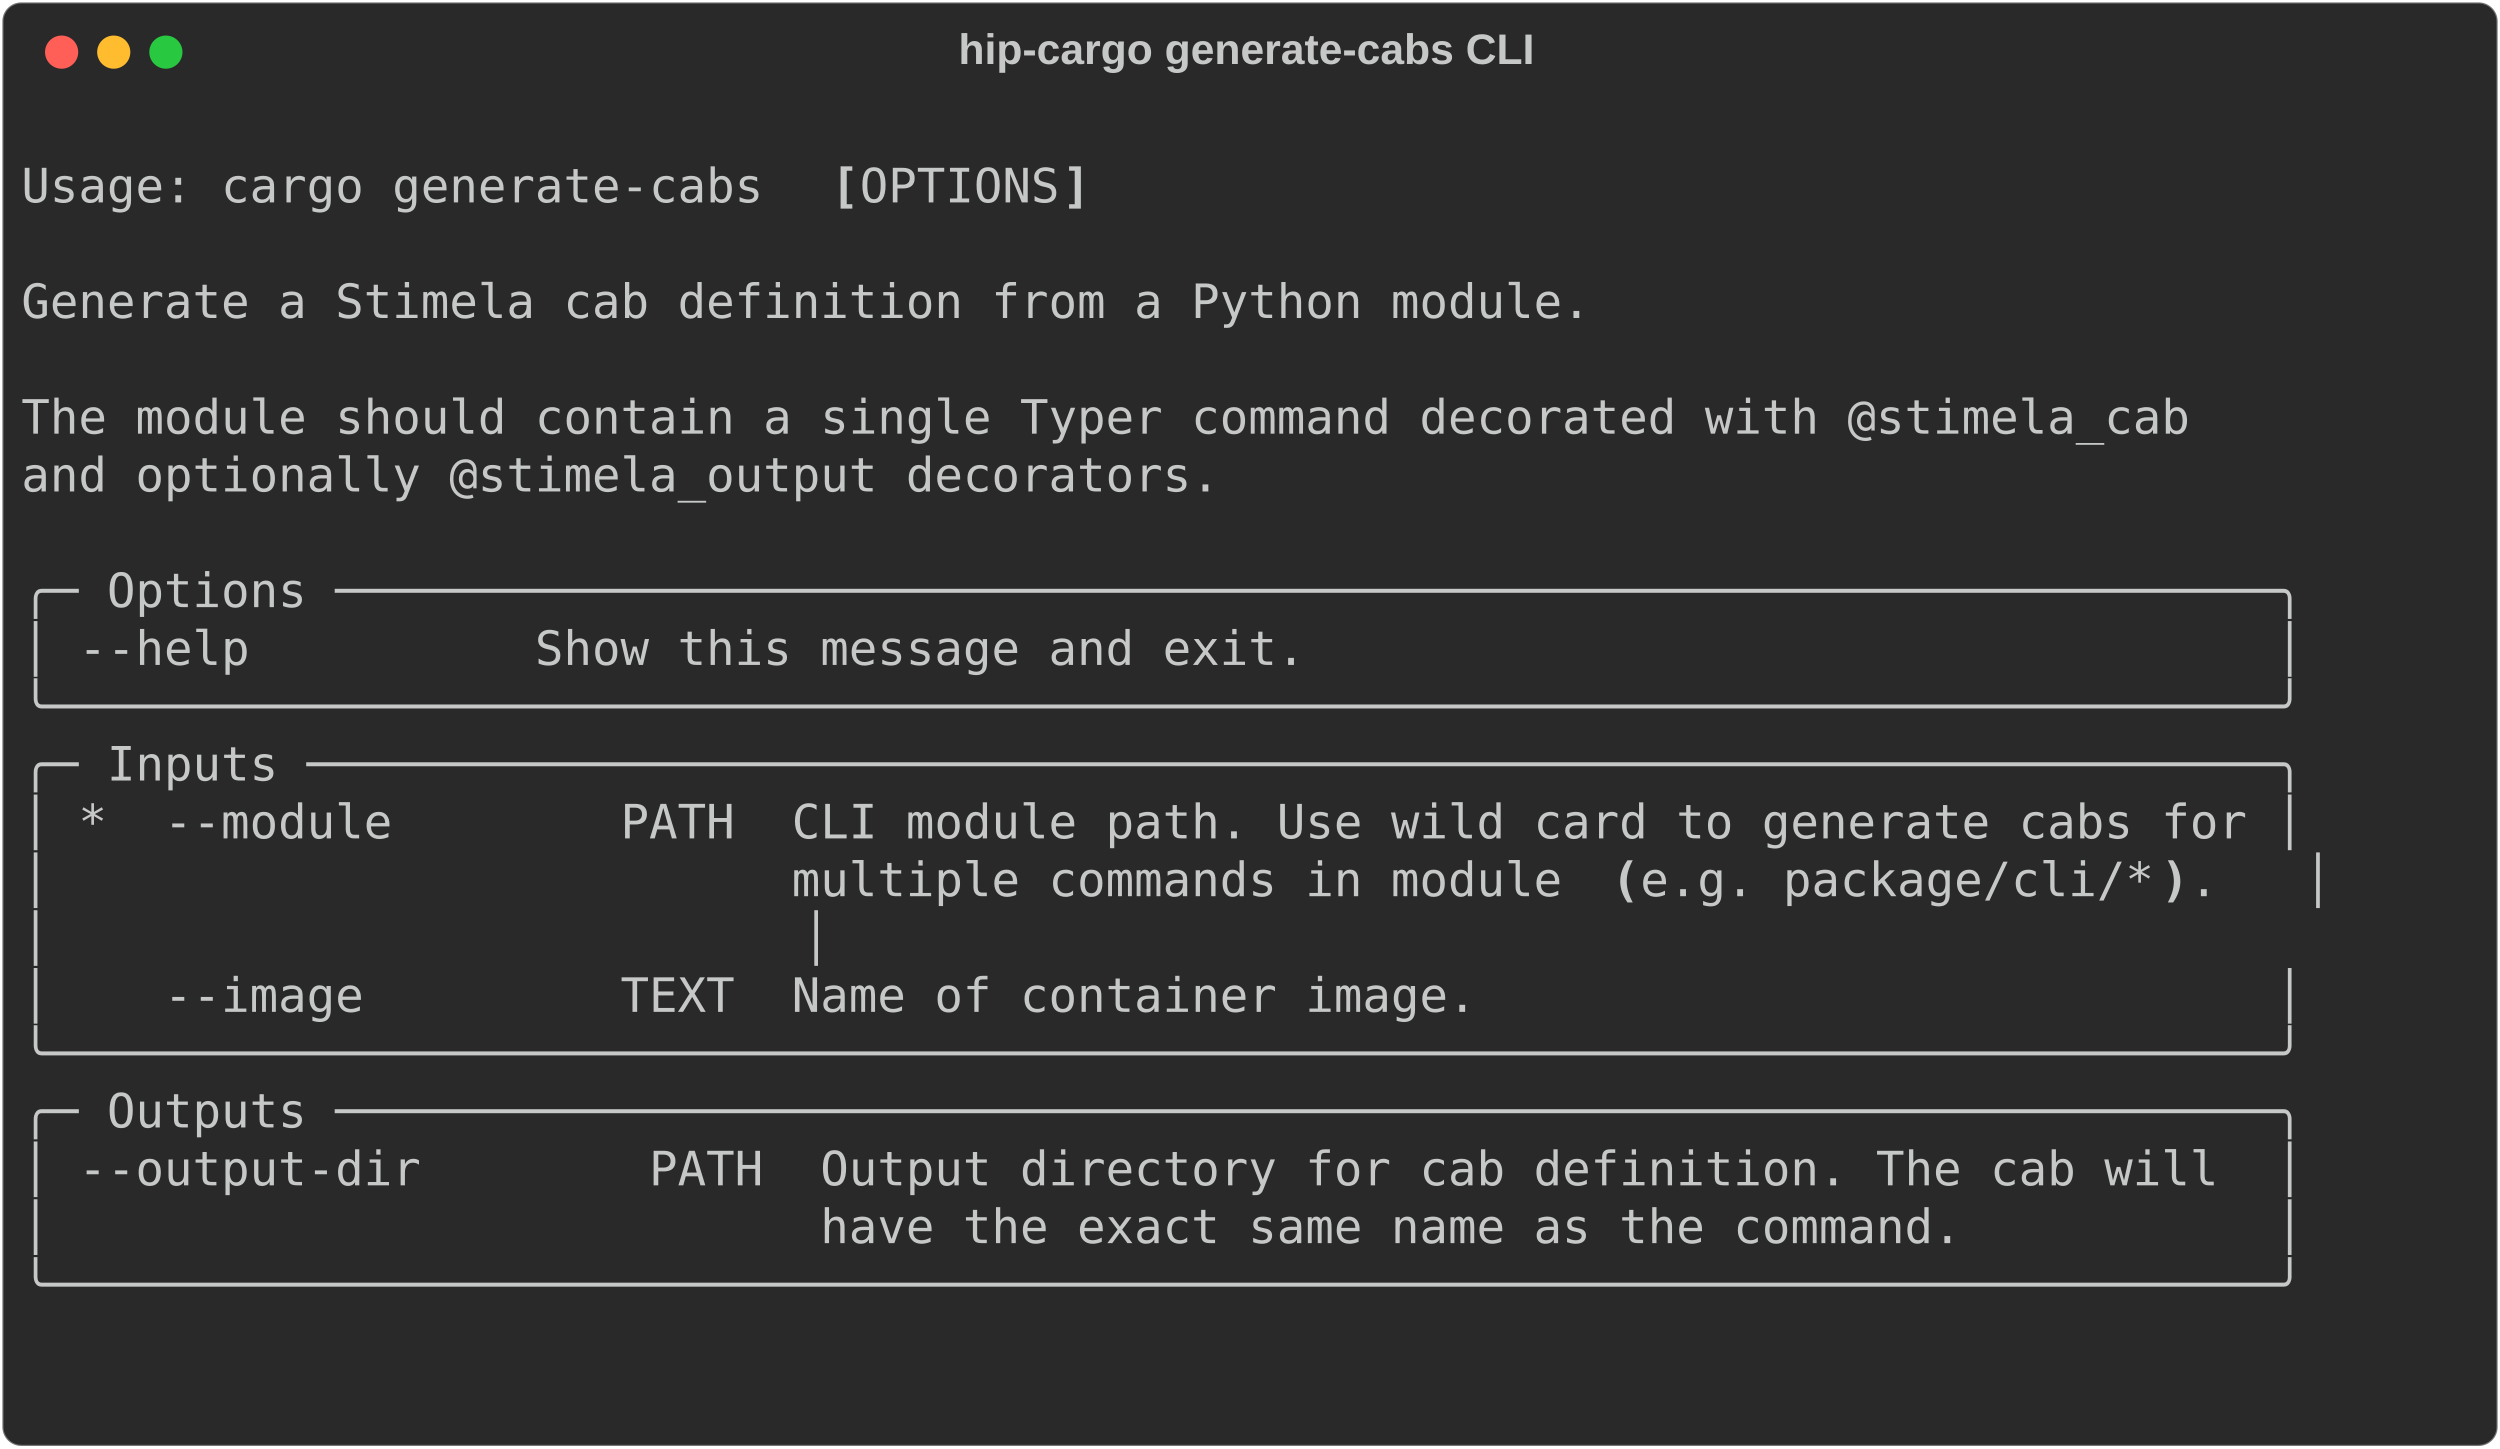
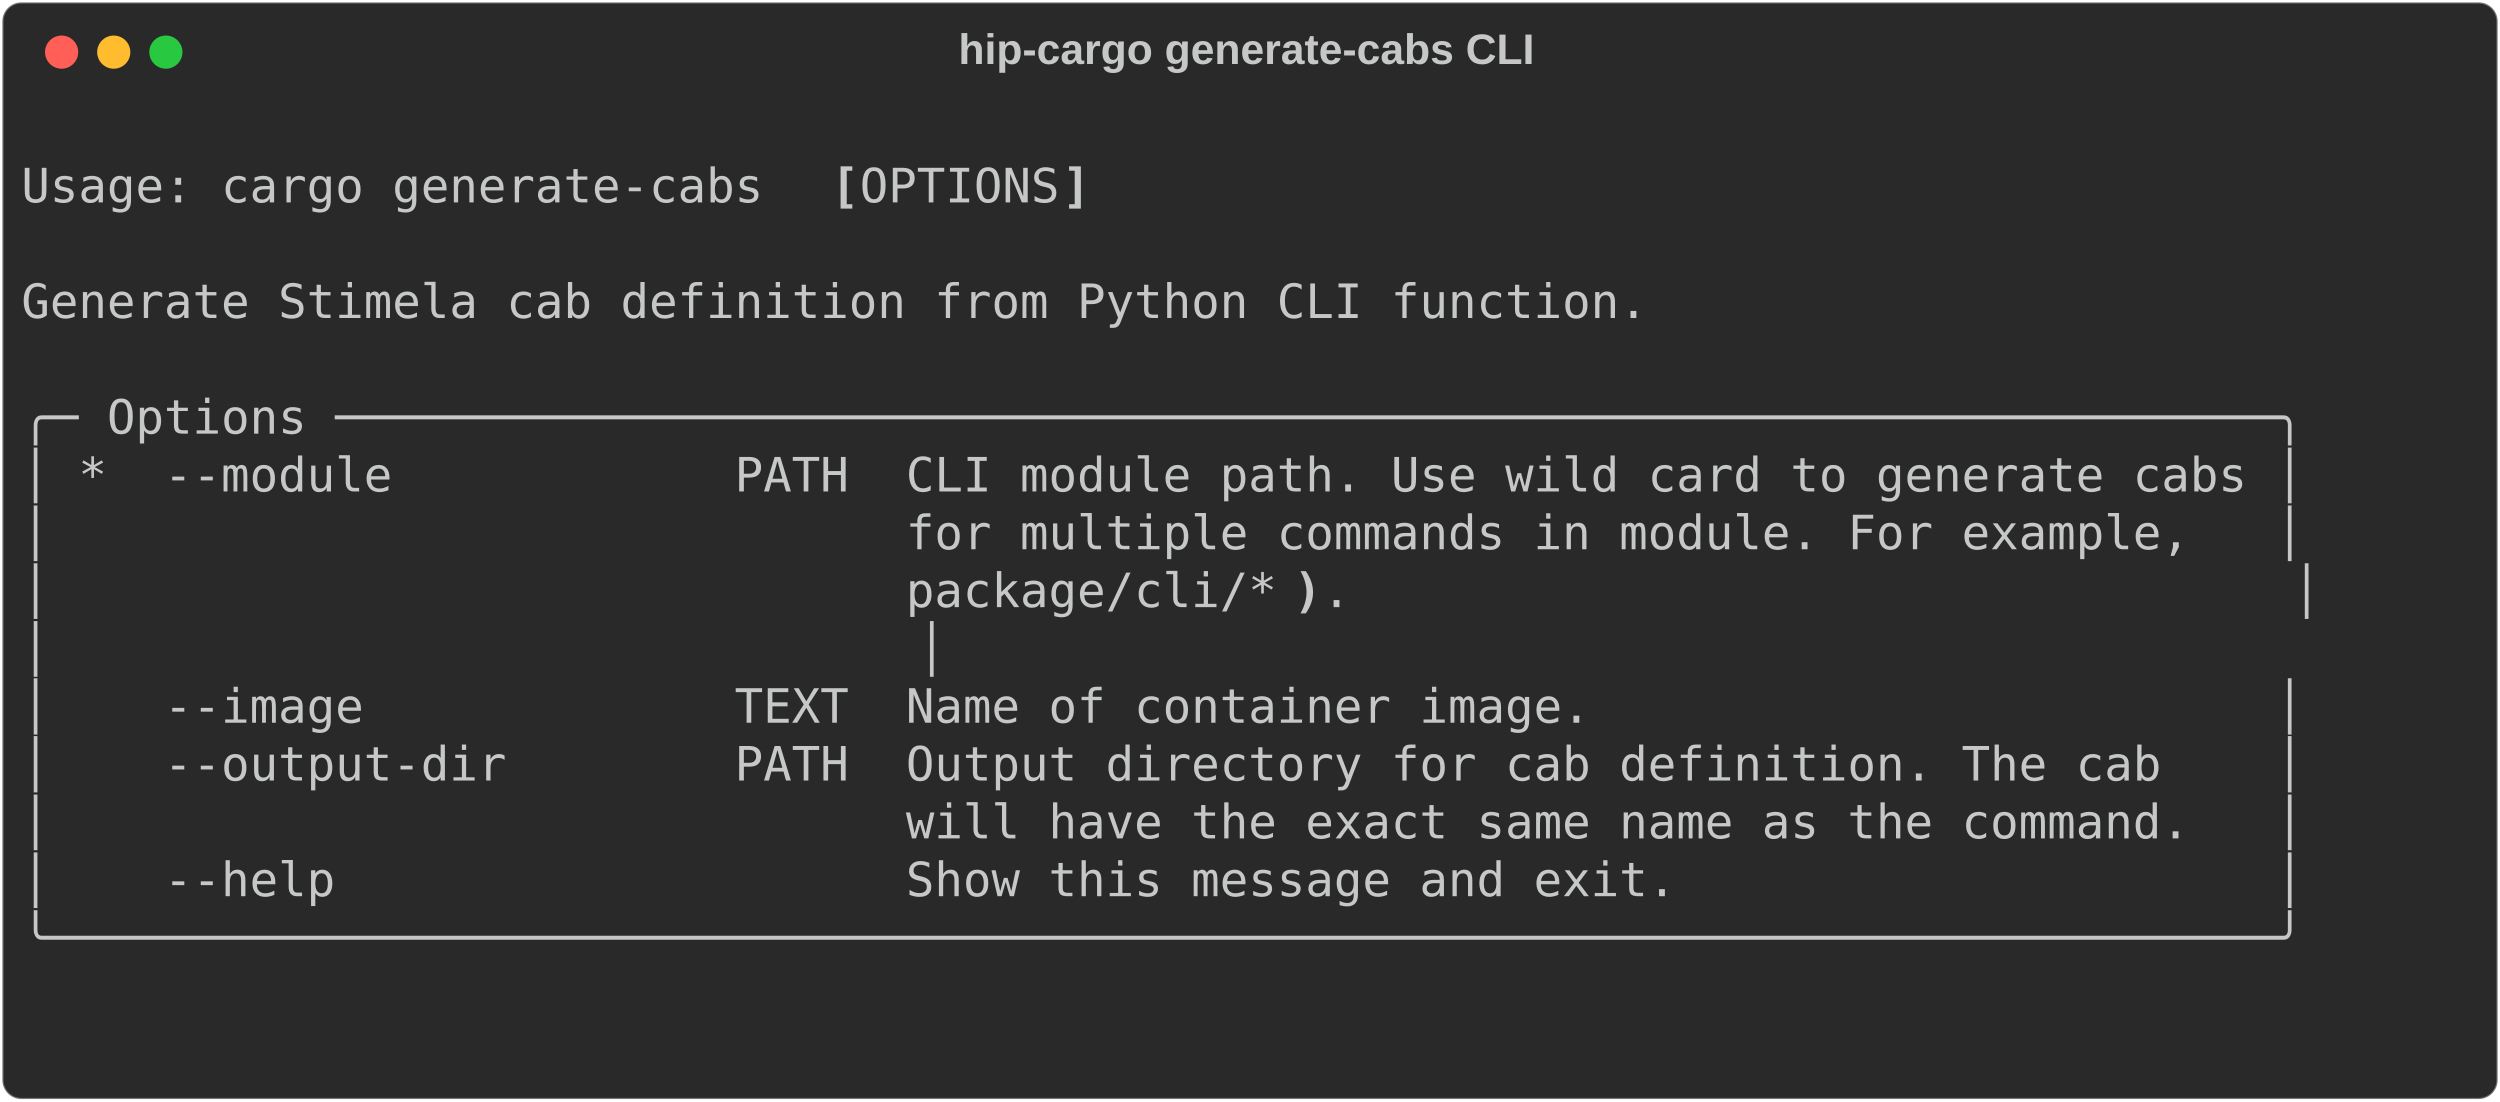
- <svg xmlns="http://www.w3.org/2000/svg" class="rich-terminal" viewBox="0 0 1055 611.2">
+ <svg xmlns="http://www.w3.org/2000/svg" class="rich-terminal" viewBox="0 0 1055 464.8">
  <style>

    @font-face {
        font-family: "Fira Code";
        src: local("FiraCode-Regular"),
                url("https://cdnjs.cloudflare.com/ajax/libs/firacode/6.2.0/woff2/FiraCode-Regular.woff2") format("woff2"),
                url("https://cdnjs.cloudflare.com/ajax/libs/firacode/6.2.0/woff/FiraCode-Regular.woff") format("woff");
        font-style: normal;
        font-weight: 400;
    }
    @font-face {
        font-family: "Fira Code";
        src: local("FiraCode-Bold"),
                url("https://cdnjs.cloudflare.com/ajax/libs/firacode/6.2.0/woff2/FiraCode-Bold.woff2") format("woff2"),
                url("https://cdnjs.cloudflare.com/ajax/libs/firacode/6.2.0/woff/FiraCode-Bold.woff") format("woff");
        font-style: bold;
        font-weight: 700;
    }

-     .terminal-1448794592-matrix {
+     .terminal-2864973470-matrix {
        font-family: Fira Code, monospace;
        font-size: 20px;
        line-height: 24.4px;
        font-variant-east-asian: full-width;
    }

-     .terminal-1448794592-title {
+     .terminal-2864973470-title {
        font-size: 18px;
        font-weight: bold;
        font-family: arial;
    }

-     .terminal-1448794592-r1 { fill: #c5c8c6 }
- .terminal-1448794592-r2 { fill: #c5c8c6;font-weight: bold }
+     .terminal-2864973470-r1 { fill: #c5c8c6 }
+ .terminal-2864973470-r2 { fill: #c5c8c6;font-weight: bold }
    </style>
  <defs>
-     <clipPath id="terminal-1448794592-clip-terminal">
-       <rect x="0" y="0" width="1036.0" height="560.2" />
+     <clipPath id="terminal-2864973470-clip-terminal">
+       <rect x="0" y="0" width="1036.0" height="413.8" />
    </clipPath>
-     <clipPath id="terminal-1448794592-line-0">
+     <clipPath id="terminal-2864973470-line-0">
      <rect x="0" y="1.5" width="1037" height="24.65" />
    </clipPath>
-     <clipPath id="terminal-1448794592-line-1">
+     <clipPath id="terminal-2864973470-line-1">
      <rect x="0" y="25.9" width="1037" height="24.65" />
    </clipPath>
-     <clipPath id="terminal-1448794592-line-2">
+     <clipPath id="terminal-2864973470-line-2">
      <rect x="0" y="50.3" width="1037" height="24.65" />
    </clipPath>
-     <clipPath id="terminal-1448794592-line-3">
+     <clipPath id="terminal-2864973470-line-3">
      <rect x="0" y="74.7" width="1037" height="24.65" />
    </clipPath>
-     <clipPath id="terminal-1448794592-line-4">
+     <clipPath id="terminal-2864973470-line-4">
      <rect x="0" y="99.1" width="1037" height="24.65" />
    </clipPath>
-     <clipPath id="terminal-1448794592-line-5">
+     <clipPath id="terminal-2864973470-line-5">
      <rect x="0" y="123.5" width="1037" height="24.65" />
    </clipPath>
-     <clipPath id="terminal-1448794592-line-6">
+     <clipPath id="terminal-2864973470-line-6">
      <rect x="0" y="147.9" width="1037" height="24.65" />
    </clipPath>
-     <clipPath id="terminal-1448794592-line-7">
+     <clipPath id="terminal-2864973470-line-7">
      <rect x="0" y="172.3" width="1037" height="24.65" />
    </clipPath>
-     <clipPath id="terminal-1448794592-line-8">
+     <clipPath id="terminal-2864973470-line-8">
      <rect x="0" y="196.7" width="1037" height="24.65" />
    </clipPath>
-     <clipPath id="terminal-1448794592-line-9">
+     <clipPath id="terminal-2864973470-line-9">
      <rect x="0" y="221.1" width="1037" height="24.65" />
    </clipPath>
-     <clipPath id="terminal-1448794592-line-10">
+     <clipPath id="terminal-2864973470-line-10">
      <rect x="0" y="245.5" width="1037" height="24.65" />
    </clipPath>
-     <clipPath id="terminal-1448794592-line-11">
+     <clipPath id="terminal-2864973470-line-11">
      <rect x="0" y="269.9" width="1037" height="24.65" />
    </clipPath>
-     <clipPath id="terminal-1448794592-line-12">
+     <clipPath id="terminal-2864973470-line-12">
      <rect x="0" y="294.3" width="1037" height="24.65" />
    </clipPath>
-     <clipPath id="terminal-1448794592-line-13">
+     <clipPath id="terminal-2864973470-line-13">
      <rect x="0" y="318.7" width="1037" height="24.65" />
    </clipPath>
-     <clipPath id="terminal-1448794592-line-14">
+     <clipPath id="terminal-2864973470-line-14">
      <rect x="0" y="343.1" width="1037" height="24.65" />
    </clipPath>
-     <clipPath id="terminal-1448794592-line-15">
+     <clipPath id="terminal-2864973470-line-15">
      <rect x="0" y="367.5" width="1037" height="24.65" />
    </clipPath>
-     <clipPath id="terminal-1448794592-line-16">
-       <rect x="0" y="391.9" width="1037" height="24.65" />
-     </clipPath>
-     <clipPath id="terminal-1448794592-line-17">
-       <rect x="0" y="416.3" width="1037" height="24.65" />
-     </clipPath>
-     <clipPath id="terminal-1448794592-line-18">
-       <rect x="0" y="440.7" width="1037" height="24.65" />
-     </clipPath>
-     <clipPath id="terminal-1448794592-line-19">
-       <rect x="0" y="465.1" width="1037" height="24.65" />
-     </clipPath>
-     <clipPath id="terminal-1448794592-line-20">
-       <rect x="0" y="489.5" width="1037" height="24.65" />
-     </clipPath>
-     <clipPath id="terminal-1448794592-line-21">
-       <rect x="0" y="513.9" width="1037" height="24.65" />
-     </clipPath>
  </defs>
-   <rect fill="#292929" stroke="rgba(255,255,255,0.35)" stroke-width="1" x="1" y="1" width="1053" height="609.2" rx="8" />
-   <text class="terminal-1448794592-title" fill="#c5c8c6" text-anchor="middle" x="526" y="27">hip-cargo generate-cabs CLI</text>
+   <rect fill="#292929" stroke="rgba(255,255,255,0.35)" stroke-width="1" x="1" y="1" width="1053" height="462.8" rx="8" />
+   <text class="terminal-2864973470-title" fill="#c5c8c6" text-anchor="middle" x="526" y="27">hip-cargo generate-cabs CLI</text>
  <g transform="translate(26,22)">
    <circle cx="0" cy="0" r="7" fill="#ff5f57" />
    <circle cx="22" cy="0" r="7" fill="#febc2e" />
    <circle cx="44" cy="0" r="7" fill="#28c840" />
  </g>
-   <g transform="translate(9, 41)" clip-path="url(#terminal-1448794592-clip-terminal)">
-     <g class="terminal-1448794592-matrix">
-       <text class="terminal-1448794592-r1" x="1037" y="20" textLength="12.2" clip-path="url(#terminal-1448794592-line-0)">
+   <g transform="translate(9, 41)" clip-path="url(#terminal-2864973470-clip-terminal)">
+     <g class="terminal-2864973470-matrix">
+       <text class="terminal-2864973470-r1" x="1037" y="20" textLength="12.2" clip-path="url(#terminal-2864973470-line-0)">
</text>
-       <text class="terminal-1448794592-r1" x="0" y="44.4" textLength="341.6" clip-path="url(#terminal-1448794592-line-1)"> Usage: cargo generate-cabs </text>
-       <text class="terminal-1448794592-r2" x="341.6" y="44.4" textLength="12.2" clip-path="url(#terminal-1448794592-line-1)">[</text>
-       <text class="terminal-1448794592-r1" x="353.8" y="44.4" textLength="85.4" clip-path="url(#terminal-1448794592-line-1)">OPTIONS</text>
-       <text class="terminal-1448794592-r2" x="439.2" y="44.4" textLength="12.2" clip-path="url(#terminal-1448794592-line-1)">]</text>
-       <text class="terminal-1448794592-r1" x="1037" y="44.4" textLength="12.2" clip-path="url(#terminal-1448794592-line-1)">
+       <text class="terminal-2864973470-r1" x="0" y="44.4" textLength="341.6" clip-path="url(#terminal-2864973470-line-1)"> Usage: cargo generate-cabs </text>
+       <text class="terminal-2864973470-r2" x="341.6" y="44.4" textLength="12.2" clip-path="url(#terminal-2864973470-line-1)">[</text>
+       <text class="terminal-2864973470-r1" x="353.8" y="44.4" textLength="85.4" clip-path="url(#terminal-2864973470-line-1)">OPTIONS</text>
+       <text class="terminal-2864973470-r2" x="439.2" y="44.4" textLength="12.2" clip-path="url(#terminal-2864973470-line-1)">]</text>
+       <text class="terminal-2864973470-r1" x="1037" y="44.4" textLength="12.2" clip-path="url(#terminal-2864973470-line-1)">
</text>
-       <text class="terminal-1448794592-r1" x="1037" y="68.8" textLength="12.2" clip-path="url(#terminal-1448794592-line-2)">
+       <text class="terminal-2864973470-r1" x="1037" y="68.8" textLength="12.2" clip-path="url(#terminal-2864973470-line-2)">
</text>
-       <text class="terminal-1448794592-r1" x="0" y="93.2" textLength="976" clip-path="url(#terminal-1448794592-line-3)"> Generate a Stimela cab definition from a Python module.                        </text>
-       <text class="terminal-1448794592-r1" x="1037" y="93.2" textLength="12.2" clip-path="url(#terminal-1448794592-line-3)">
+       <text class="terminal-2864973470-r1" x="0" y="93.2" textLength="976" clip-path="url(#terminal-2864973470-line-3)"> Generate Stimela cab definition from Python CLI function.                      </text>
+       <text class="terminal-2864973470-r1" x="1037" y="93.2" textLength="12.2" clip-path="url(#terminal-2864973470-line-3)">
</text>
-       <text class="terminal-1448794592-r1" x="1037" y="117.6" textLength="12.2" clip-path="url(#terminal-1448794592-line-4)">
+       <text class="terminal-2864973470-r1" x="1037" y="117.6" textLength="12.2" clip-path="url(#terminal-2864973470-line-4)">
</text>
-       <text class="terminal-1448794592-r1" x="0" y="142" textLength="976" clip-path="url(#terminal-1448794592-line-5)"> The module should contain a single Typer command decorated with @stimela_cab   </text>
-       <text class="terminal-1448794592-r1" x="1037" y="142" textLength="12.2" clip-path="url(#terminal-1448794592-line-5)">
+       <text class="terminal-2864973470-r1" x="0" y="142" textLength="976" clip-path="url(#terminal-2864973470-line-5)">╭─ Options ────────────────────────────────────────────────────────────────────╮</text>
+       <text class="terminal-2864973470-r1" x="1037" y="142" textLength="12.2" clip-path="url(#terminal-2864973470-line-5)">
</text>
-       <text class="terminal-1448794592-r1" x="0" y="166.4" textLength="976" clip-path="url(#terminal-1448794592-line-6)"> and optionally @stimela_output decorators.                                     </text>
-       <text class="terminal-1448794592-r1" x="1037" y="166.4" textLength="12.2" clip-path="url(#terminal-1448794592-line-6)">
+       <text class="terminal-2864973470-r1" x="0" y="166.4" textLength="976" clip-path="url(#terminal-2864973470-line-6)">│ *  --module            PATH  CLI module path. Use wild card to generate cabs │</text>
+       <text class="terminal-2864973470-r1" x="1037" y="166.4" textLength="12.2" clip-path="url(#terminal-2864973470-line-6)">
</text>
-       <text class="terminal-1448794592-r1" x="1037" y="190.8" textLength="12.2" clip-path="url(#terminal-1448794592-line-7)">
+       <text class="terminal-2864973470-r1" x="0" y="190.8" textLength="976" clip-path="url(#terminal-2864973470-line-7)">│                              for multiple commands in module. For example,   │</text>
+       <text class="terminal-2864973470-r1" x="1037" y="190.8" textLength="12.2" clip-path="url(#terminal-2864973470-line-7)">
</text>
-       <text class="terminal-1448794592-r1" x="0" y="215.2" textLength="976" clip-path="url(#terminal-1448794592-line-8)">╭─ Options ────────────────────────────────────────────────────────────────────╮</text>
-       <text class="terminal-1448794592-r1" x="1037" y="215.2" textLength="12.2" clip-path="url(#terminal-1448794592-line-8)">
+       <text class="terminal-2864973470-r1" x="0" y="215.2" textLength="536.8" clip-path="url(#terminal-2864973470-line-8)">│                              package/cli/*</text>
+       <text class="terminal-2864973470-r2" x="536.8" y="215.2" textLength="12.2" clip-path="url(#terminal-2864973470-line-8)">)</text>
+       <text class="terminal-2864973470-r1" x="549" y="215.2" textLength="427" clip-path="url(#terminal-2864973470-line-8)">.                                 │</text>
+       <text class="terminal-2864973470-r1" x="1037" y="215.2" textLength="12.2" clip-path="url(#terminal-2864973470-line-8)">
</text>
-       <text class="terminal-1448794592-r1" x="0" y="239.6" textLength="976" clip-path="url(#terminal-1448794592-line-9)">│ --help          Show this message and exit.                                  │</text>
-       <text class="terminal-1448794592-r1" x="1037" y="239.6" textLength="12.2" clip-path="url(#terminal-1448794592-line-9)">
+       <text class="terminal-2864973470-r1" x="0" y="239.6" textLength="378.2" clip-path="url(#terminal-2864973470-line-9)">│                              </text>
+       <text class="terminal-2864973470-r1" x="378.2" y="239.6" textLength="475.8" clip-path="url(#terminal-2864973470-line-9)">                                      │</text>
+       <text class="terminal-2864973470-r1" x="1037" y="239.6" textLength="12.2" clip-path="url(#terminal-2864973470-line-9)">
</text>
-       <text class="terminal-1448794592-r1" x="0" y="264" textLength="976" clip-path="url(#terminal-1448794592-line-10)">╰──────────────────────────────────────────────────────────────────────────────╯</text>
-       <text class="terminal-1448794592-r1" x="1037" y="264" textLength="12.2" clip-path="url(#terminal-1448794592-line-10)">
+       <text class="terminal-2864973470-r1" x="0" y="264" textLength="976" clip-path="url(#terminal-2864973470-line-10)">│    --image             TEXT  Name of container image.                        │</text>
+       <text class="terminal-2864973470-r1" x="1037" y="264" textLength="12.2" clip-path="url(#terminal-2864973470-line-10)">
</text>
-       <text class="terminal-1448794592-r1" x="0" y="288.4" textLength="976" clip-path="url(#terminal-1448794592-line-11)">╭─ Inputs ─────────────────────────────────────────────────────────────────────╮</text>
-       <text class="terminal-1448794592-r1" x="1037" y="288.4" textLength="12.2" clip-path="url(#terminal-1448794592-line-11)">
+       <text class="terminal-2864973470-r1" x="0" y="288.4" textLength="976" clip-path="url(#terminal-2864973470-line-11)">│    --output-dir        PATH  Output directory for cab definition. The cab    │</text>
+       <text class="terminal-2864973470-r1" x="1037" y="288.4" textLength="12.2" clip-path="url(#terminal-2864973470-line-11)">
</text>
-       <text class="terminal-1448794592-r1" x="0" y="312.8" textLength="976" clip-path="url(#terminal-1448794592-line-12)">│ *  --module        PATH  CLI module path. Use wild card to generate cabs for │</text>
-       <text class="terminal-1448794592-r1" x="1037" y="312.8" textLength="12.2" clip-path="url(#terminal-1448794592-line-12)">
+       <text class="terminal-2864973470-r1" x="0" y="312.8" textLength="976" clip-path="url(#terminal-2864973470-line-12)">│                              will have the exact same name as the command.   │</text>
+       <text class="terminal-2864973470-r1" x="1037" y="312.8" textLength="12.2" clip-path="url(#terminal-2864973470-line-12)">
</text>
-       <text class="terminal-1448794592-r1" x="0" y="337.2" textLength="671" clip-path="url(#terminal-1448794592-line-13)">│                          multiple commands in module </text>
-       <text class="terminal-1448794592-r2" x="671" y="337.2" textLength="12.2" clip-path="url(#terminal-1448794592-line-13)">(</text>
-       <text class="terminal-1448794592-r1" x="683.2" y="337.2" textLength="219.6" clip-path="url(#terminal-1448794592-line-13)">e.g. package/cli/*</text>
-       <text class="terminal-1448794592-r2" x="902.8" y="337.2" textLength="12.2" clip-path="url(#terminal-1448794592-line-13)">)</text>
-       <text class="terminal-1448794592-r1" x="915" y="337.2" textLength="61" clip-path="url(#terminal-1448794592-line-13)">.   │</text>
-       <text class="terminal-1448794592-r1" x="1037" y="337.2" textLength="12.2" clip-path="url(#terminal-1448794592-line-13)">
+       <text class="terminal-2864973470-r1" x="0" y="337.2" textLength="976" clip-path="url(#terminal-2864973470-line-13)">│    --help                    Show this message and exit.                     │</text>
+       <text class="terminal-2864973470-r1" x="1037" y="337.2" textLength="12.2" clip-path="url(#terminal-2864973470-line-13)">
</text>
-       <text class="terminal-1448794592-r1" x="0" y="361.6" textLength="329.4" clip-path="url(#terminal-1448794592-line-14)">│                          </text>
-       <text class="terminal-1448794592-r1" x="329.4" y="361.6" textLength="524.6" clip-path="url(#terminal-1448794592-line-14)">                                          │</text>
-       <text class="terminal-1448794592-r1" x="1037" y="361.6" textLength="12.2" clip-path="url(#terminal-1448794592-line-14)">
+       <text class="terminal-2864973470-r1" x="0" y="361.6" textLength="976" clip-path="url(#terminal-2864973470-line-14)">╰──────────────────────────────────────────────────────────────────────────────╯</text>
+       <text class="terminal-2864973470-r1" x="1037" y="361.6" textLength="12.2" clip-path="url(#terminal-2864973470-line-14)">
</text>
-       <text class="terminal-1448794592-r1" x="0" y="386" textLength="976" clip-path="url(#terminal-1448794592-line-15)">│    --image         TEXT  Name of container image.                            │</text>
-       <text class="terminal-1448794592-r1" x="1037" y="386" textLength="12.2" clip-path="url(#terminal-1448794592-line-15)">
+       <text class="terminal-2864973470-r1" x="1037" y="386" textLength="12.2" clip-path="url(#terminal-2864973470-line-15)">
</text>
-       <text class="terminal-1448794592-r1" x="0" y="410.4" textLength="976" clip-path="url(#terminal-1448794592-line-16)">╰──────────────────────────────────────────────────────────────────────────────╯</text>
-       <text class="terminal-1448794592-r1" x="1037" y="410.4" textLength="12.2" clip-path="url(#terminal-1448794592-line-16)">
- </text>
-       <text class="terminal-1448794592-r1" x="0" y="434.8" textLength="976" clip-path="url(#terminal-1448794592-line-17)">╭─ Outputs ────────────────────────────────────────────────────────────────────╮</text>
-       <text class="terminal-1448794592-r1" x="1037" y="434.8" textLength="12.2" clip-path="url(#terminal-1448794592-line-17)">
- </text>
-       <text class="terminal-1448794592-r1" x="0" y="459.2" textLength="976" clip-path="url(#terminal-1448794592-line-18)">│ --output-dir        PATH  Output directory for cab definition. The cab will  │</text>
-       <text class="terminal-1448794592-r1" x="1037" y="459.2" textLength="12.2" clip-path="url(#terminal-1448794592-line-18)">
- </text>
-       <text class="terminal-1448794592-r1" x="0" y="483.6" textLength="976" clip-path="url(#terminal-1448794592-line-19)">│                           have the exact same name as the command.           │</text>
-       <text class="terminal-1448794592-r1" x="1037" y="483.6" textLength="12.2" clip-path="url(#terminal-1448794592-line-19)">
- </text>
-       <text class="terminal-1448794592-r1" x="0" y="508" textLength="976" clip-path="url(#terminal-1448794592-line-20)">╰──────────────────────────────────────────────────────────────────────────────╯</text>
-       <text class="terminal-1448794592-r1" x="1037" y="508" textLength="12.2" clip-path="url(#terminal-1448794592-line-20)">
- </text>
-       <text class="terminal-1448794592-r1" x="1037" y="532.4" textLength="12.2" clip-path="url(#terminal-1448794592-line-21)">
- </text>
-       <text class="terminal-1448794592-r1" x="1037" y="556.8" textLength="12.2" clip-path="url(#terminal-1448794592-line-22)">
+       <text class="terminal-2864973470-r1" x="1037" y="410.4" textLength="12.2" clip-path="url(#terminal-2864973470-line-16)">
</text>
    </g>
  </g>
</svg>
